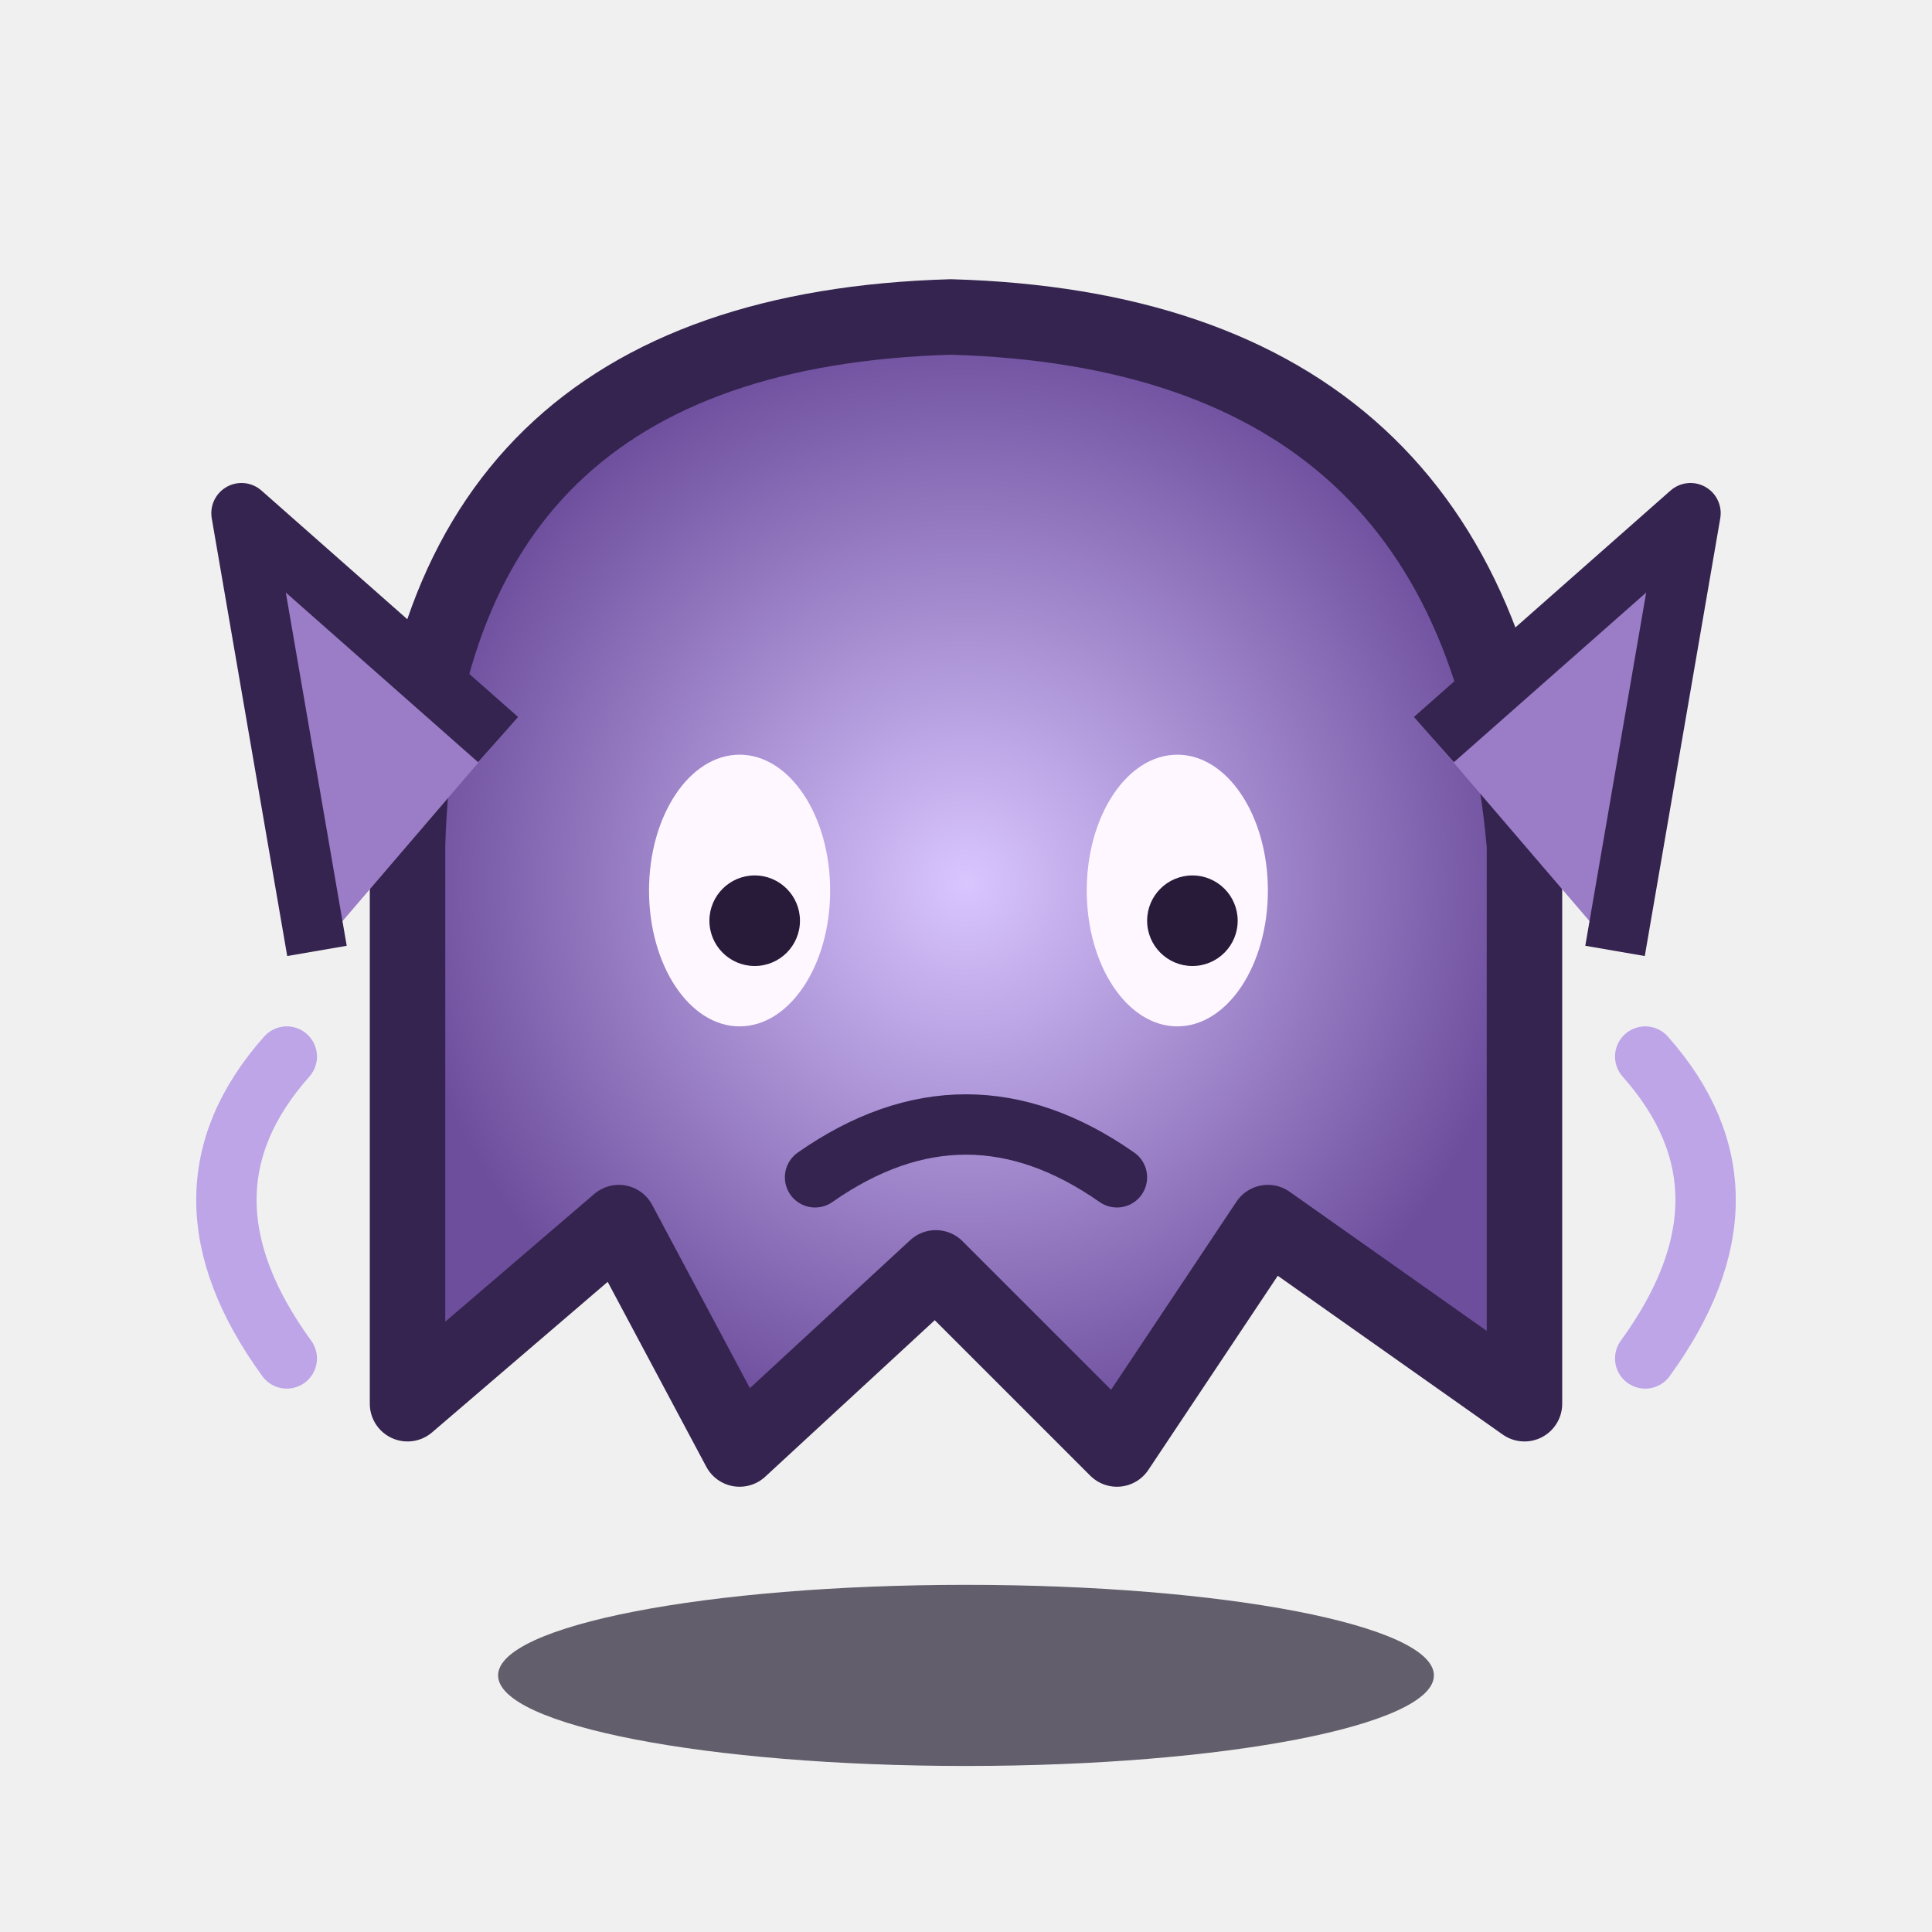
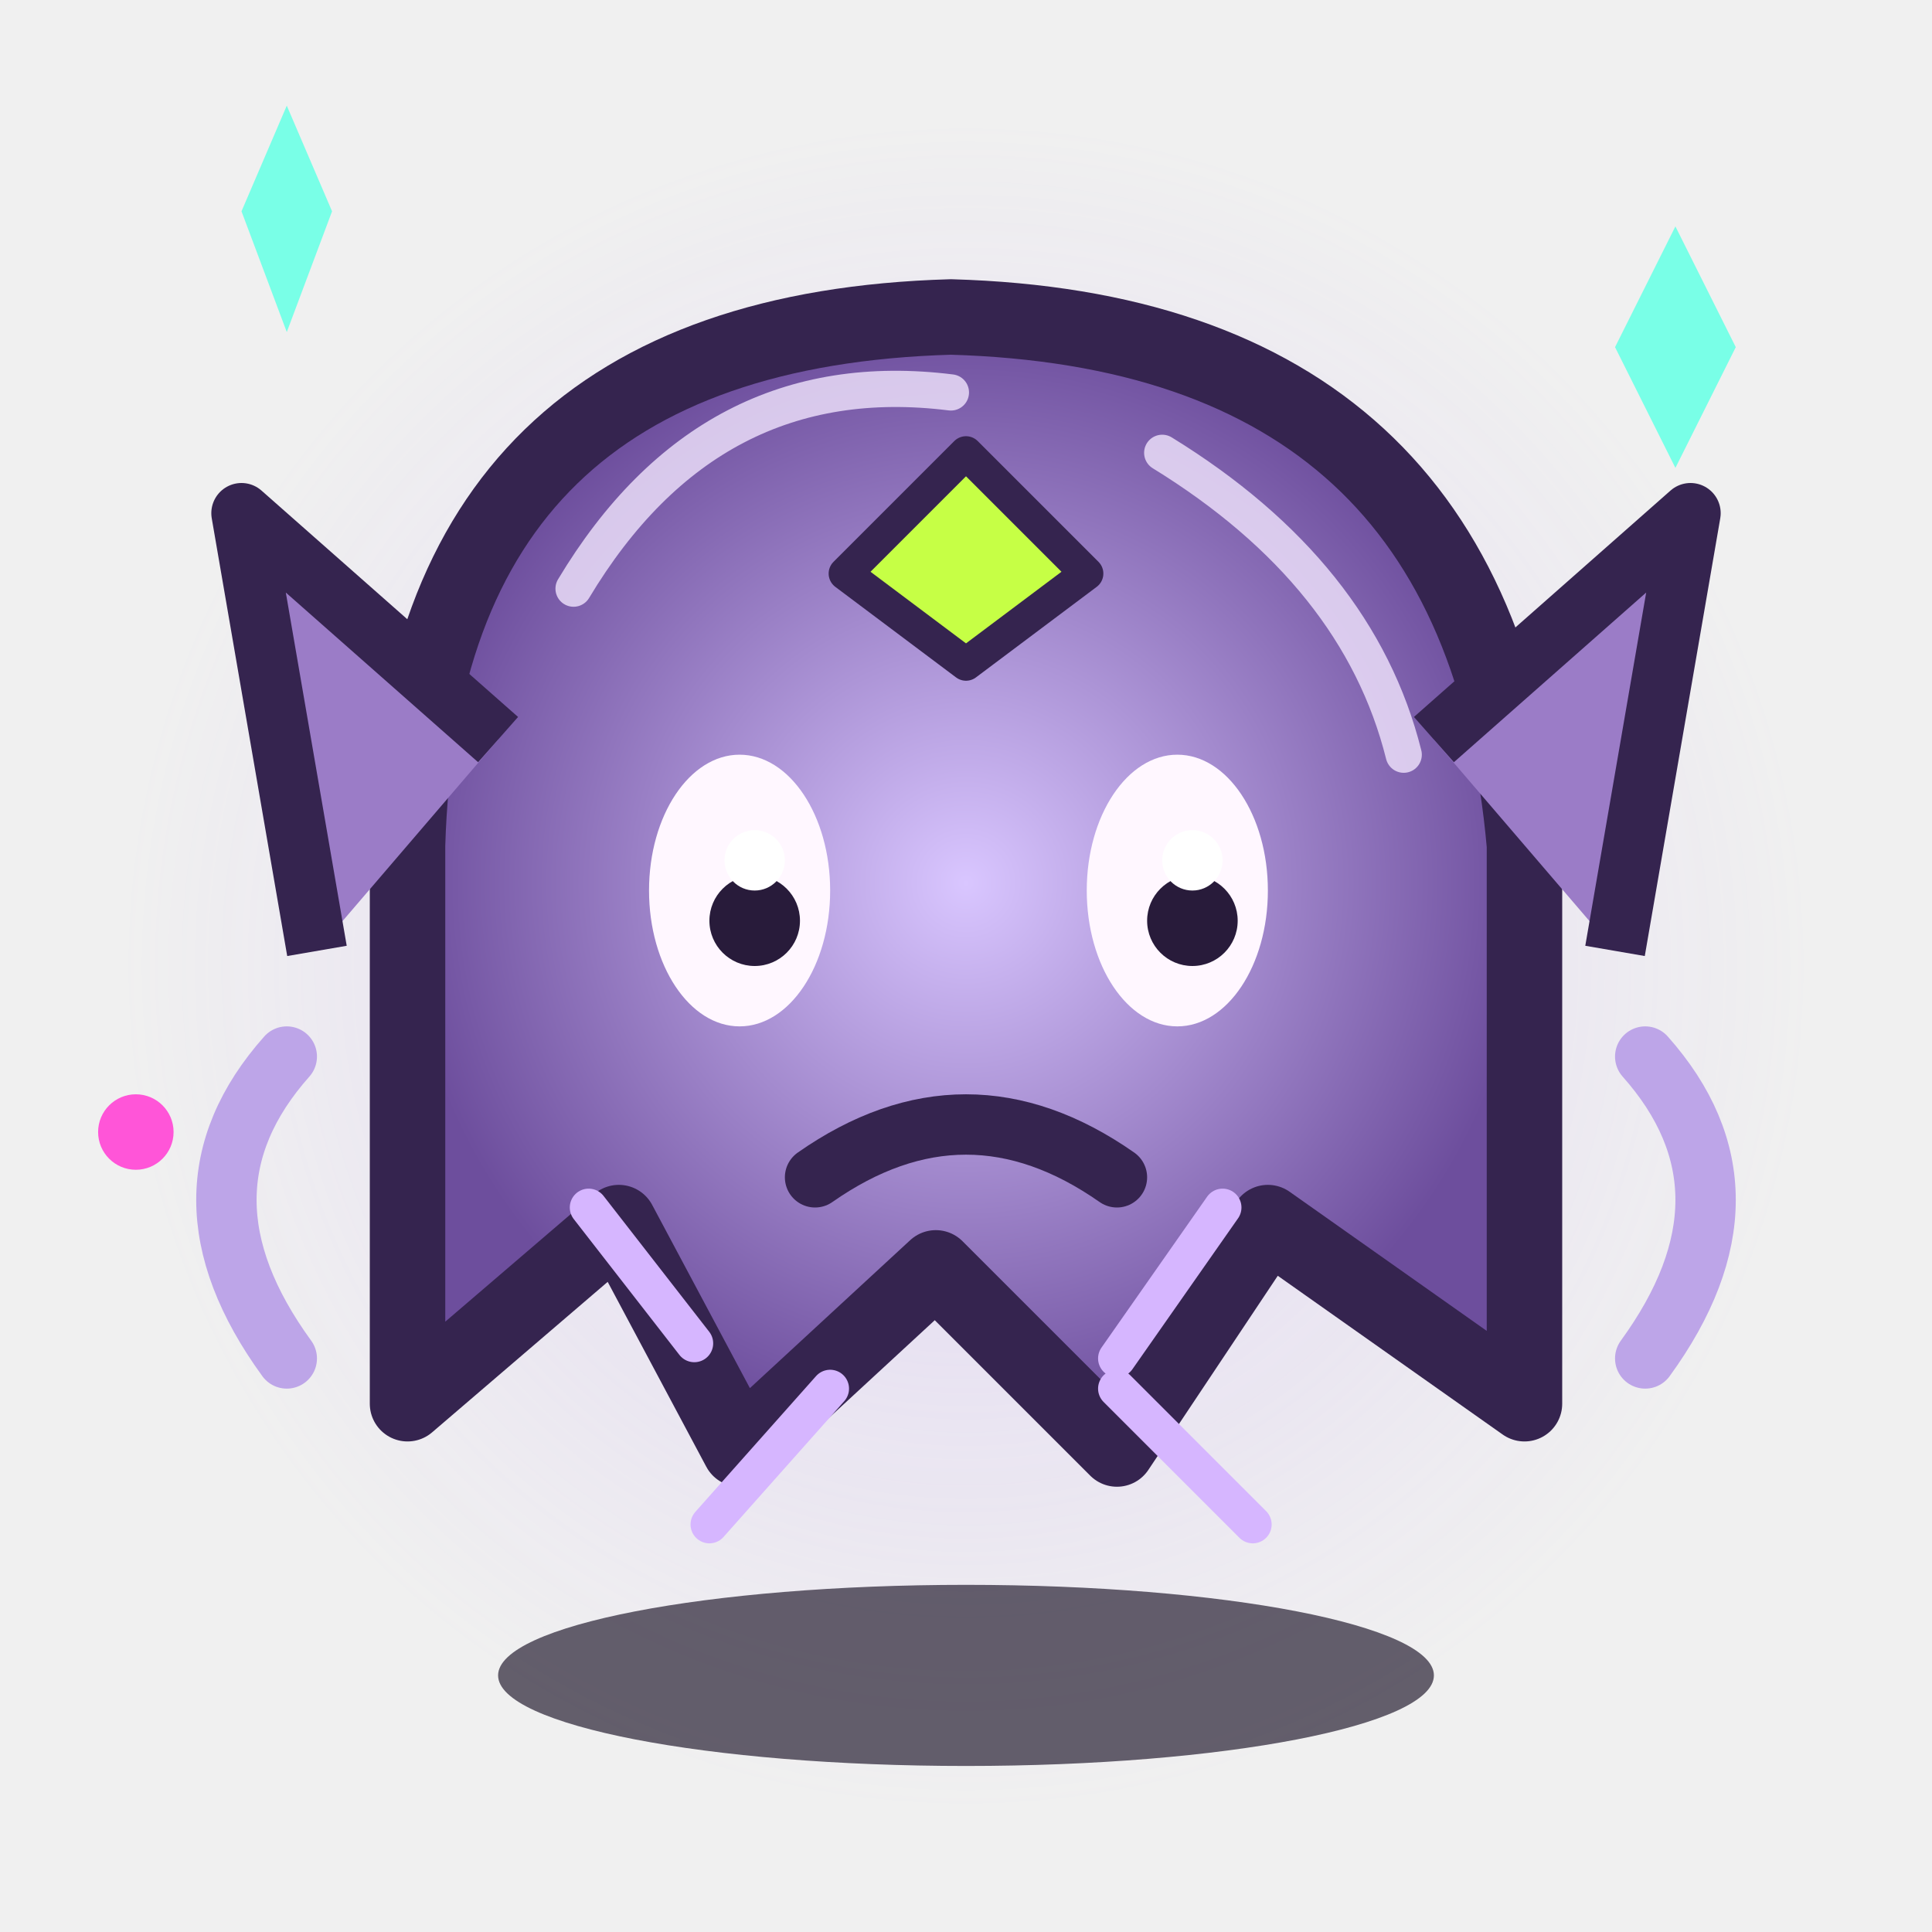
- <svg xmlns="http://www.w3.org/2000/svg" viewBox="0 0 128 128" role="img" aria-labelledby="title">
+ <svg xmlns="http://www.w3.org/2000/svg" viewBox="0 0 128 128" role="img" aria-labelledby="title desc">
  <defs>
    <radialGradient id="shade">
      <stop stop-color="#d9c6ff" />
      <stop offset="1" stop-color="#6d4e9d" />
    </radialGradient>
+     <radialGradient id="aura">
+       <stop stop-color="#b78cff" stop-opacity=".25" />
+       <stop offset="1" stop-color="#b78cff" stop-opacity="0" />
+     </radialGradient>
  </defs>
+   <circle cx="64" cy="64" r="56" fill="url(#aura)" />
  <ellipse cx="64" cy="111" rx="31" ry="6" fill="#170f24" opacity=".65" />
  <path d="M27 93V56Q28 22 63 21q35 1 38 35v37l-17-12-10 15-12-12-13 12-8-15Z" fill="url(#shade)" stroke="#35244f" stroke-width="5" stroke-linejoin="round" />
  <path d="M33 49 16 34l5 29M95 49l17-15-5 29" fill="#9b7cc7" stroke="#35244f" stroke-width="4" stroke-linejoin="round" />
  <ellipse cx="49" cy="59" rx="6" ry="9" fill="#fff7ff" />
  <ellipse cx="78" cy="59" rx="6" ry="9" fill="#fff7ff" />
  <circle cx="50" cy="61" r="3" fill="#281b3a" />
  <circle cx="79" cy="61" r="3" fill="#281b3a" />
  <path d="M54 78q10-7 20 0" fill="none" stroke="#35244f" stroke-width="4" stroke-linecap="round" />
  <path d="M19 90q-8-11 0-20m90 20q8-11 0-20" fill="none" stroke="#bda5e8" stroke-width="4" stroke-linecap="round" />
+   <g id="remaster-details" fill="none" stroke-linejoin="round" stroke-linecap="round">
+     <path d="M38 39q9-15 25-13M77 30q13 8 16 20" fill="none" stroke="#f3e8ff" stroke-width="2.4" opacity=".78" />
+     <path d="m56 38 8-8 8 8-8 6Z" fill="#c6ff45" stroke="#35244f" stroke-width="2.2" />
+     <path d="m39 80 7 9m35-9-7 10M47 101l8-9m19 0 9 9" fill="none" stroke="#d6b6ff" stroke-width="2.5" />
+     <circle cx="50" cy="57" r="2" fill="#fff" />
+     <circle cx="79" cy="57" r="2" fill="#fff" />
+     <path d="m16 14 3-7 3 7-3 8Zm91 9 4-8 4 8-4 8Z" fill="#79ffe7" />
+     <circle cx="9" cy="75" r="2.5" fill="#ff55d8" />
+   </g>
</svg>
